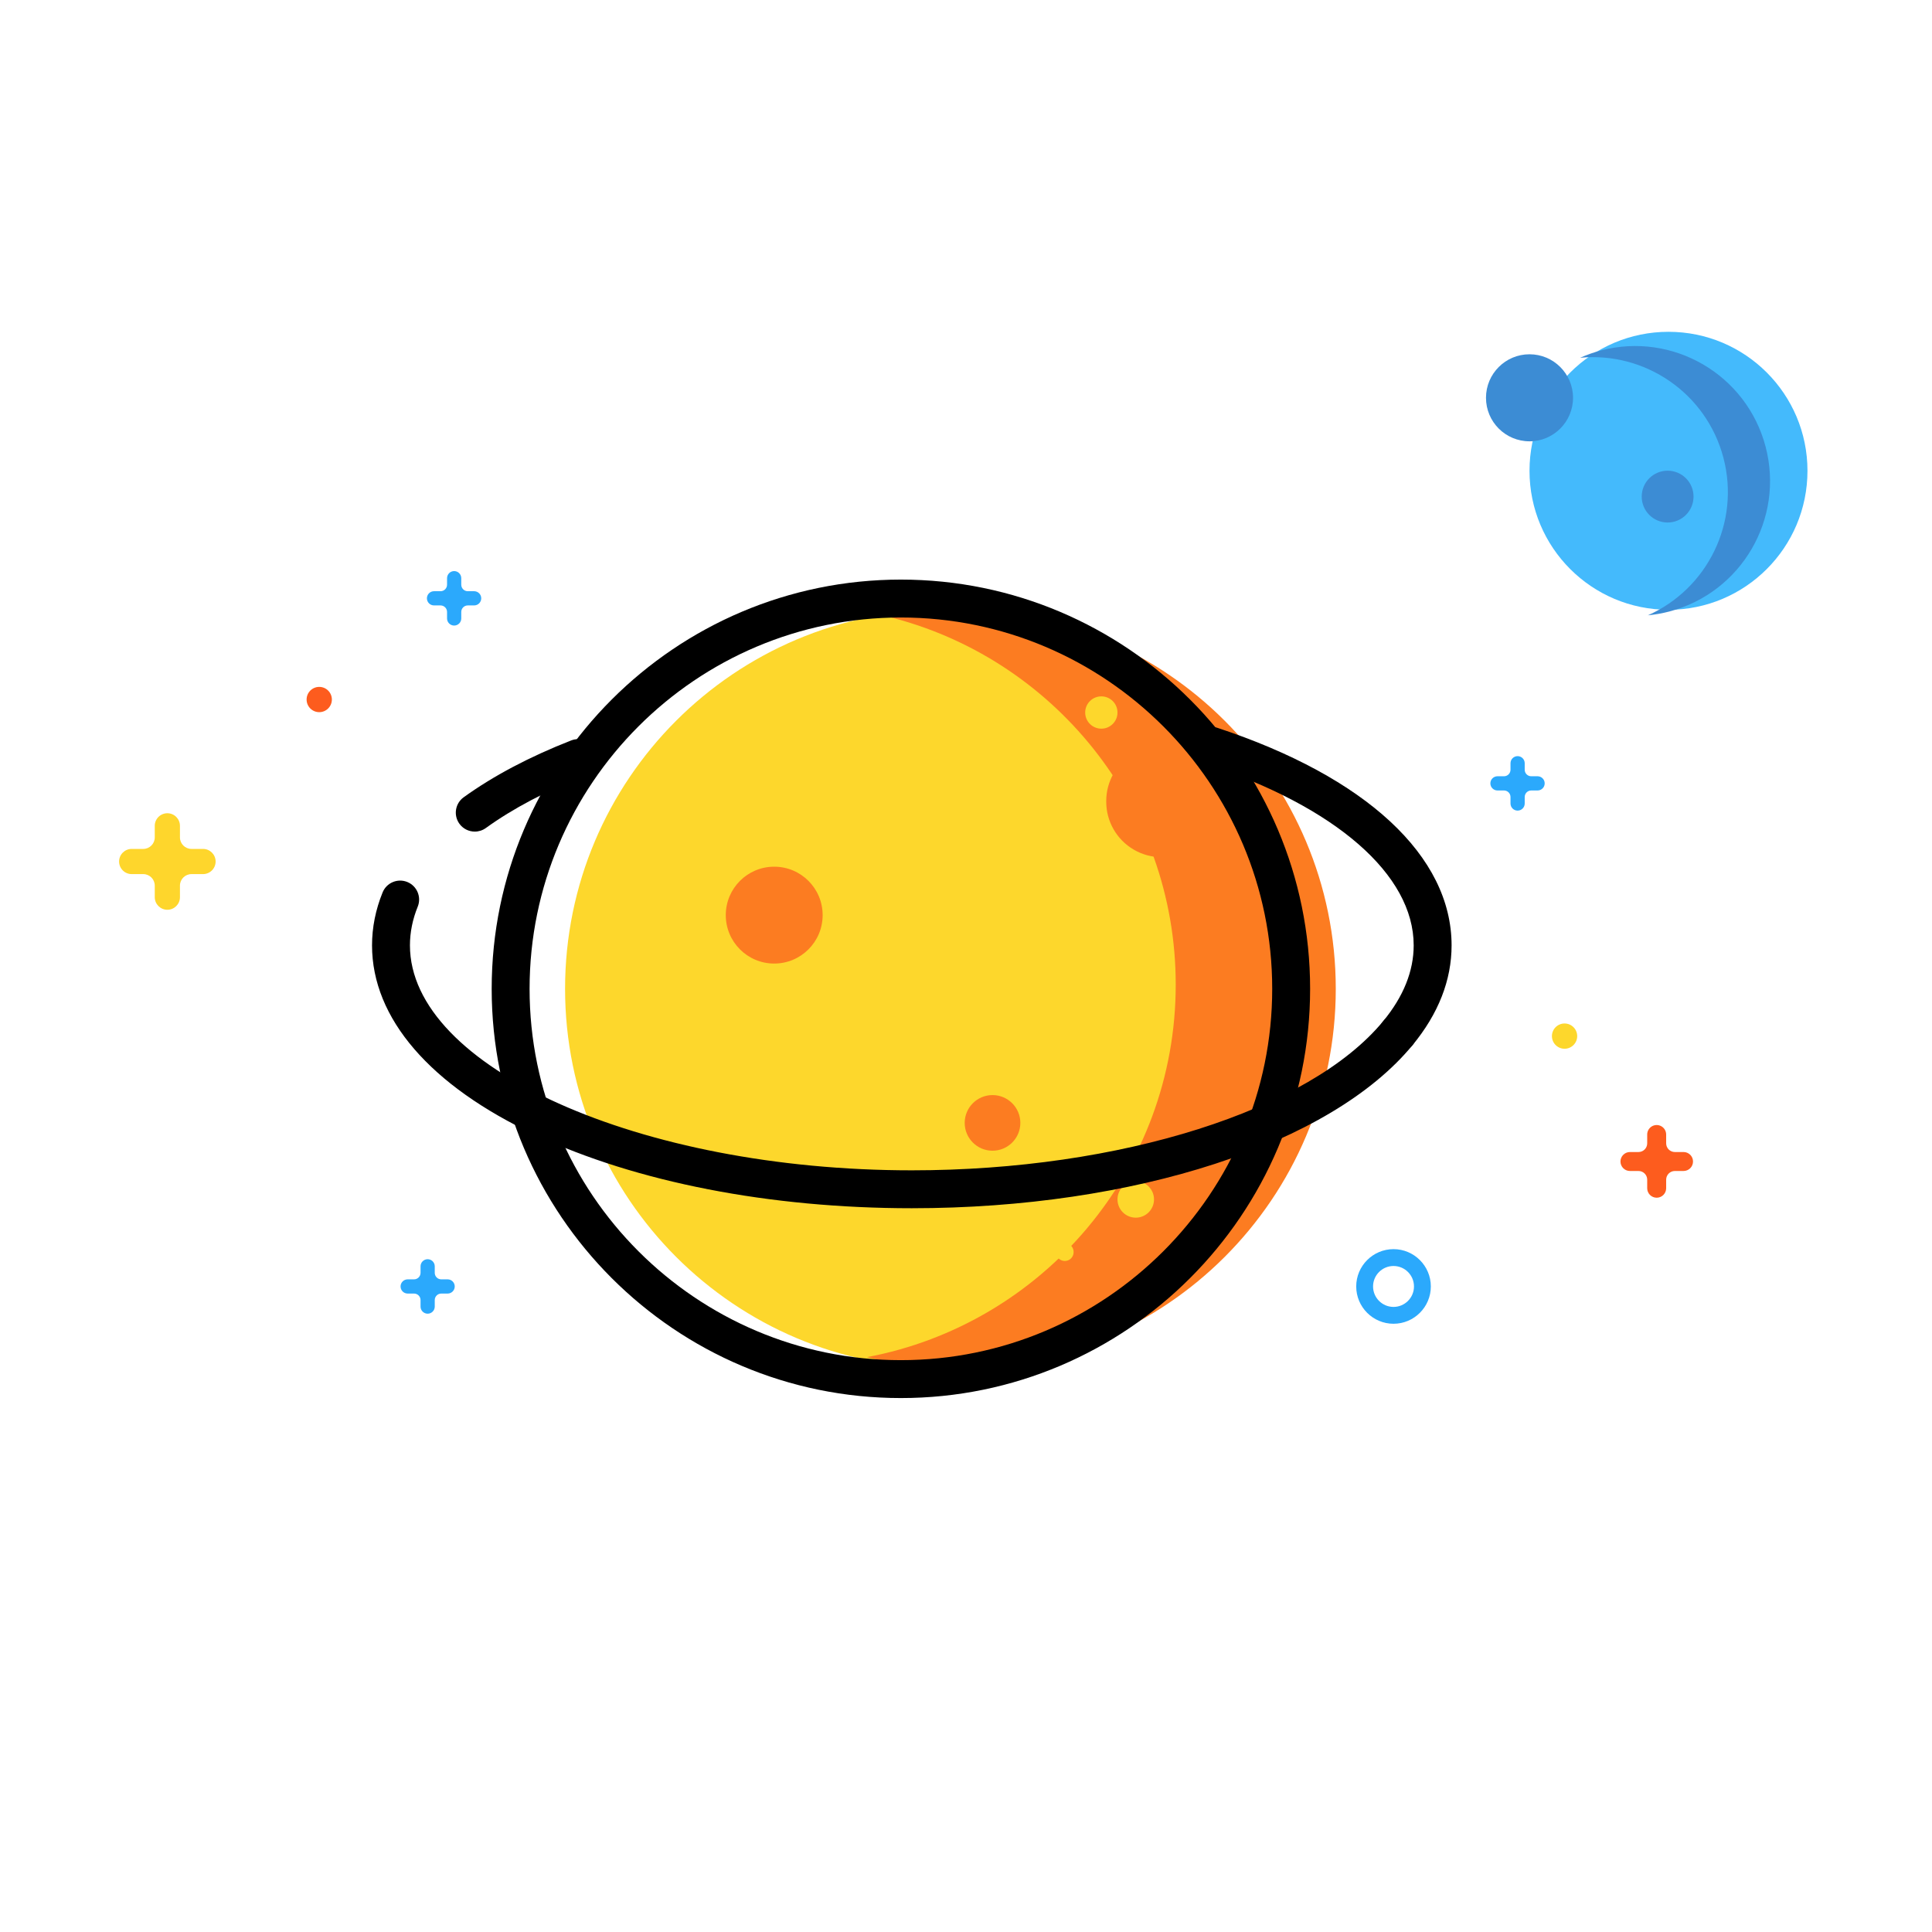
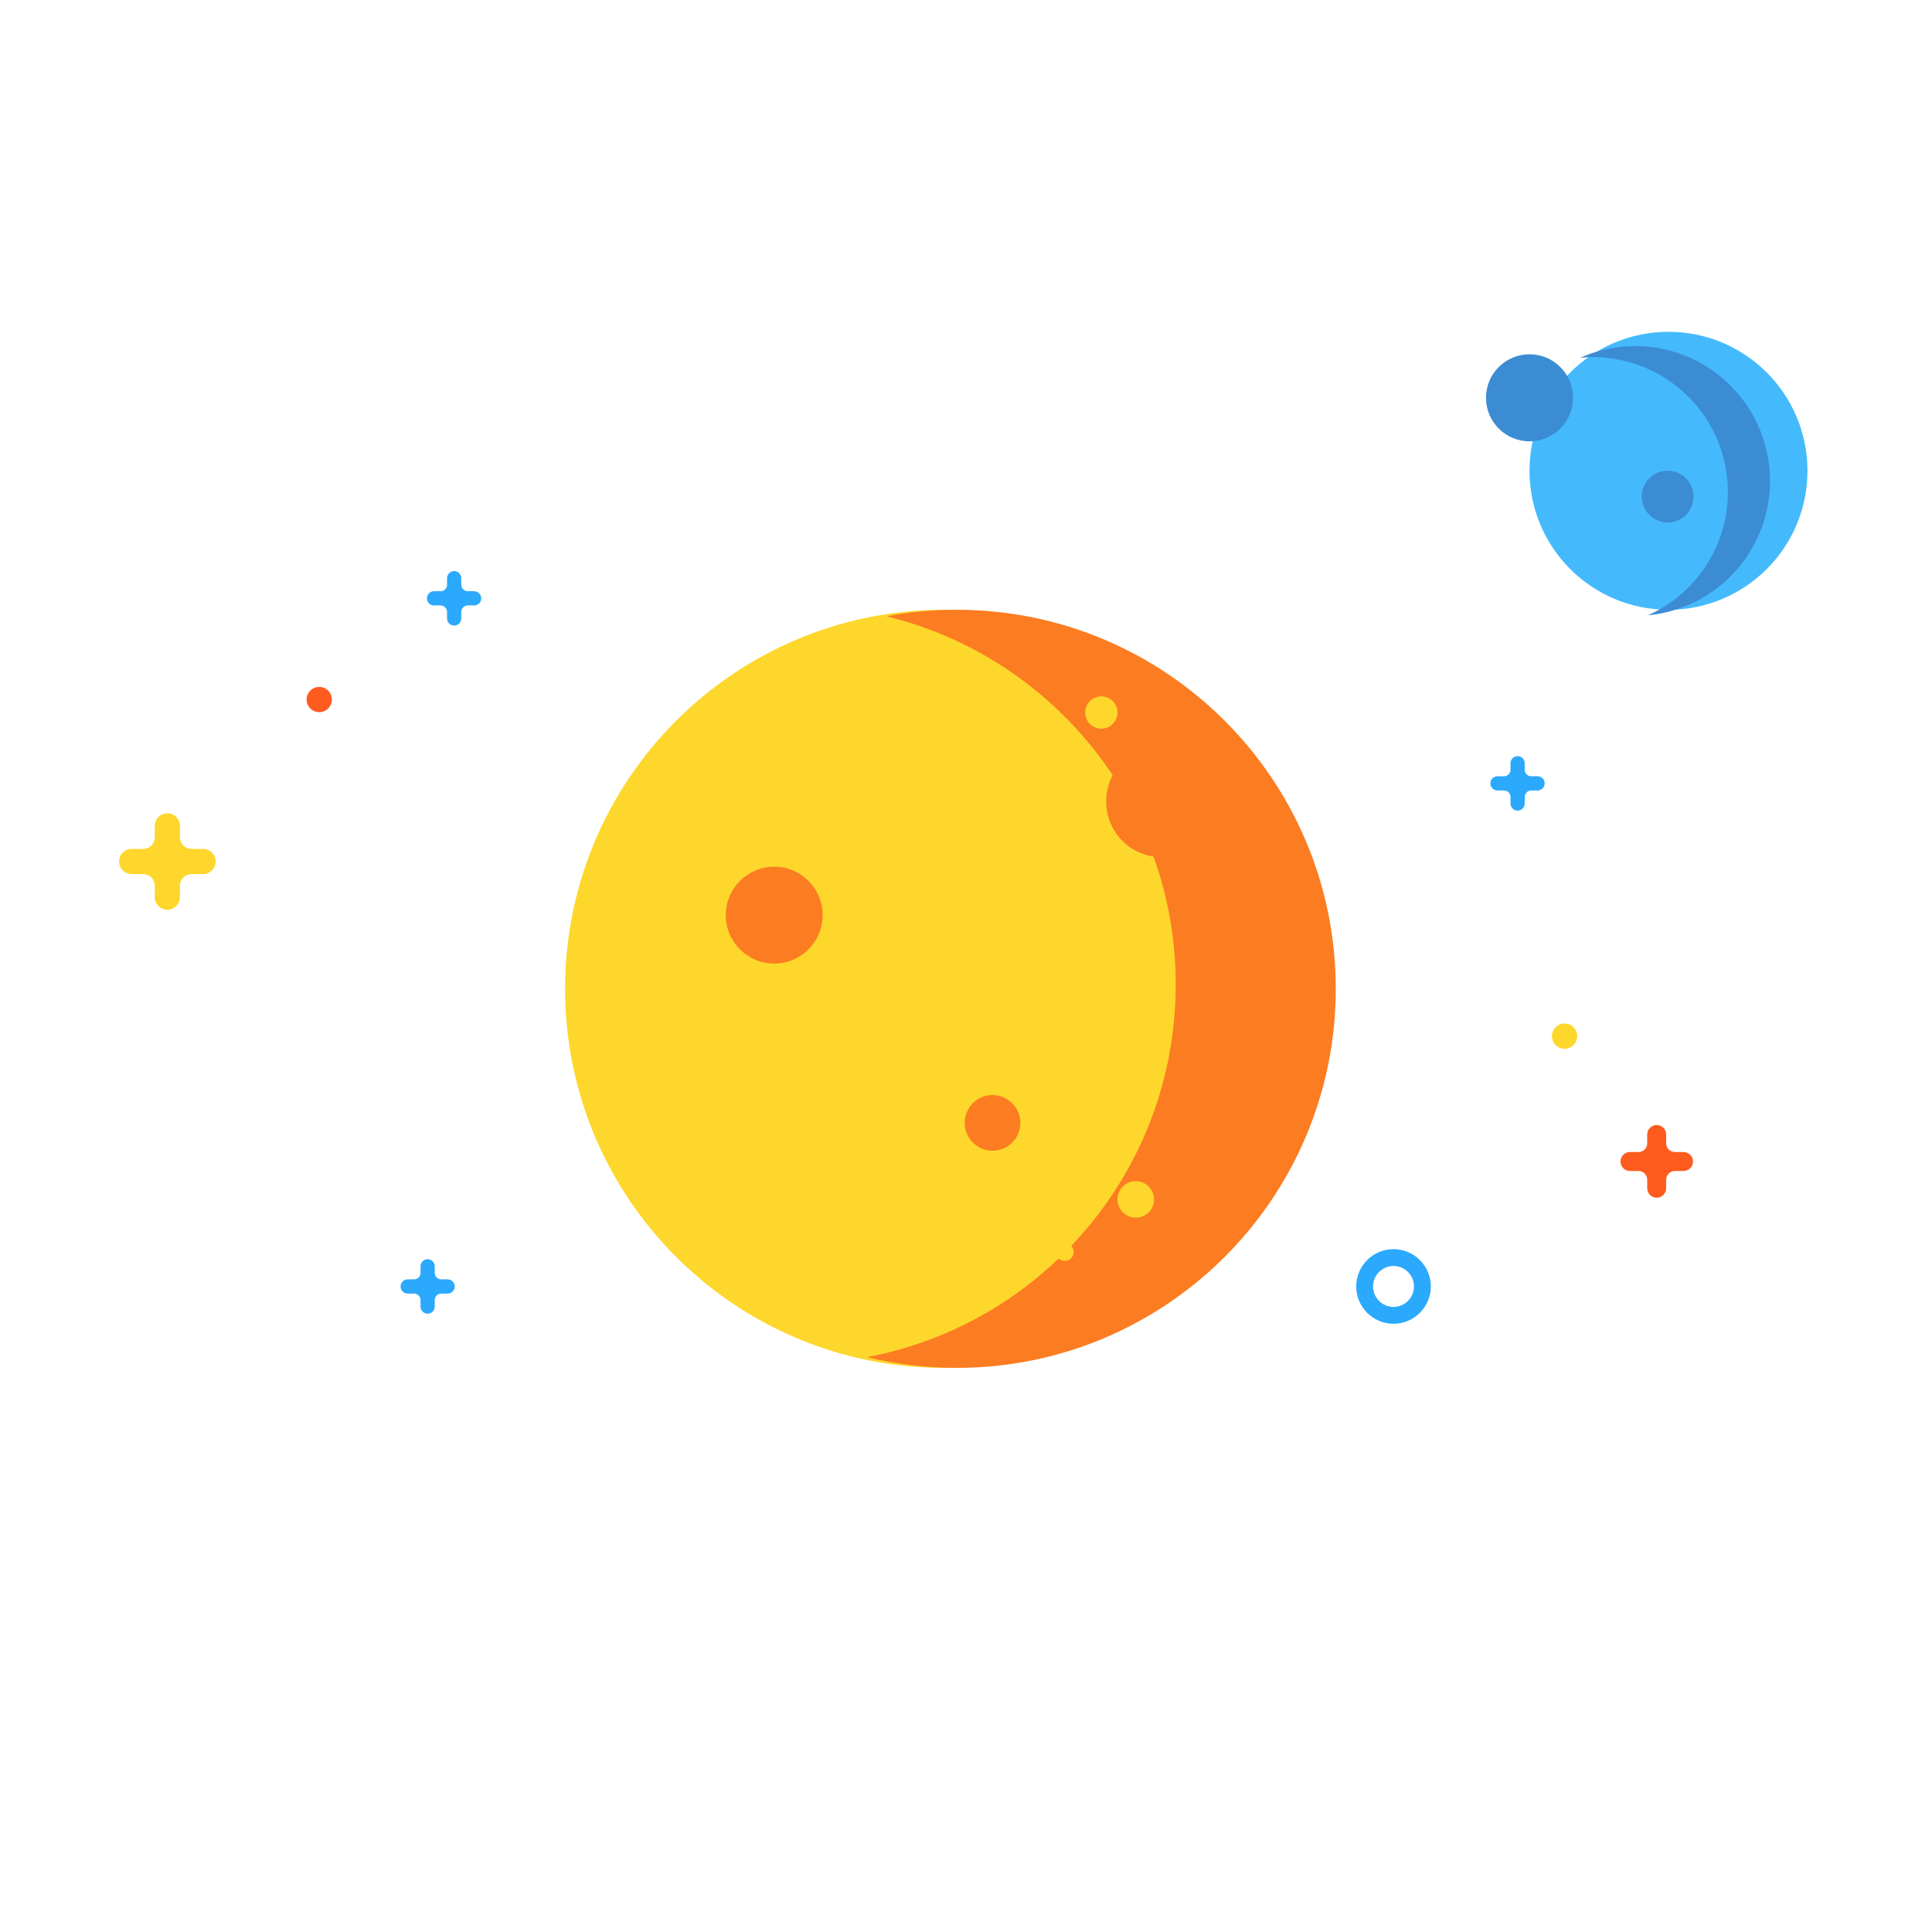
<svg xmlns="http://www.w3.org/2000/svg" viewBox="0 0 1024 1024" class="icon" version="1.1" fill="#000000">
  <g id="SVGRepo_bgCarrier" stroke-width="0" />
  <g id="SVGRepo_tracerCarrier" stroke-linecap="round" stroke-linejoin="round" />
  <g id="SVGRepo_iconCarrier">
-     <path d="M251.643 440.763a10.034 10.034 0 0 1-8.157-4.17c-3.244-4.499-2.226-10.777 2.274-14.023 15.748-11.353 34.913-21.485 56.965-30.116 5.169-2.023 10.994 0.525 13.016 5.694 2.022 5.167-0.527 10.993-5.693 13.015-20.483 8.016-38.159 17.337-52.538 27.705a10.018 10.018 0 0 1-5.867 1.895z" fill="" />
    <path d="M833.594 841.081h20.369" fill="#FEDEBB" />
    <path d="M169.202 370.765m-6.697 0a6.697 6.697 0 1 0 13.394 0 6.697 6.697 0 1 0-13.394 0Z" fill="#FD5C1E" />
    <path d="M835.948 549.164a6.696 6.696 0 1 1-13.394 0 6.696 6.696 0 0 1 6.697-6.697 6.699 6.699 0 0 1 6.697 6.697z" fill="#FDD72C" />
    <path d="M738.596 701.62c-10.904 0-19.774-8.87-19.774-19.772 0-10.904 8.87-19.776 19.774-19.776 10.902 0 19.772 8.872 19.772 19.776 0 10.902-8.87 19.772-19.772 19.772z m0-30.619c-5.979 0-10.845 4.866-10.845 10.847 0 5.979 4.866 10.843 10.845 10.843 5.979 0 10.843-4.863 10.843-10.843 0-5.982-4.863-10.847-10.843-10.847zM247.933 313.354a3.449 3.449 0 0 1-3.453-3.448v-3.454a3.766 3.766 0 1 0-7.532 0v3.454a3.449 3.449 0 0 1-3.453 3.448h-3.454a3.766 3.766 0 0 0 0 7.534h3.454a3.45 3.45 0 0 1 3.453 3.454v3.454a3.766 3.766 0 0 0 7.532 0v-3.454a3.45 3.45 0 0 1 3.453-3.454h3.45a3.768 3.768 0 0 0 0-7.534h-3.45zM811.583 411.434a3.449 3.449 0 0 1-3.453-3.448v-3.454a3.766 3.766 0 1 0-7.532 0v3.454a3.45 3.45 0 0 1-3.453 3.448h-3.453a3.766 3.766 0 0 0 0 7.534h3.453a3.45 3.45 0 0 1 3.453 3.454v3.454a3.766 3.766 0 0 0 7.532 0v-3.454a3.452 3.452 0 0 1 3.453-3.454h3.45a3.768 3.768 0 0 0 0-7.534h-3.45zM233.883 678.081a3.45 3.45 0 0 1-3.454-3.454v-3.453a3.766 3.766 0 1 0-7.532 0v3.453a3.453 3.453 0 0 1-3.454 3.454h-3.45a3.768 3.768 0 0 0 0 7.534h3.45a3.45 3.45 0 0 1 3.454 3.448v3.454a3.766 3.766 0 1 0 7.532 0v-3.454a3.45 3.45 0 0 1 3.454-3.448h3.454a3.768 3.768 0 0 0 0-7.534h-3.454z" fill="#2BA9FC" />
    <path d="M887.704 610.599a4.607 4.607 0 0 1-4.604-4.609v-4.604a5.025 5.025 0 1 0-10.049 0v4.604a4.61 4.61 0 0 1-4.609 4.609h-4.604a5.025 5.025 0 0 0 0 10.049h4.604a4.606 4.606 0 0 1 4.609 4.604v4.609a5.025 5.025 0 0 0 10.049 0v-4.609a4.604 4.604 0 0 1 4.604-4.604h4.609a5.026 5.026 0 0 0 5.024-5.027 5.022 5.022 0 0 0-5.024-5.022h-4.609z" fill="#FD5C1E" />
    <path d="M101.493 449.945a6.115 6.115 0 0 1-6.117-6.117v-6.117a6.676 6.676 0 0 0-6.673-6.675 6.679 6.679 0 0 0-6.675 6.675v6.117a6.113 6.113 0 0 1-6.115 6.117h-6.117a6.672 6.672 0 0 0-6.673 6.675 6.668 6.668 0 0 0 6.673 6.671h6.117a6.113 6.113 0 0 1 6.115 6.117v6.122a6.672 6.672 0 0 0 6.675 6.667 6.669 6.669 0 0 0 6.673-6.667v-6.122c0-3.379 2.736-6.117 6.117-6.117h6.115a6.669 6.669 0 0 0 6.675-6.671 6.673 6.673 0 0 0-6.675-6.675h-6.115z" fill="#FED62C" />
    <path d="M701.289 524.098c0 110.955-89.949 200.904-200.906 200.904-110.958 0-200.883-89.949-200.883-200.904 0-110.955 89.925-200.904 200.883-200.904 110.956 0 200.906 89.949 200.906 200.904z" fill="#FDD72C" />
    <path d="M507.081 323.195a201.785 201.785 0 0 0-37.226 3.458c87.978 21.377 153.305 100.661 153.305 195.214 0 98.238-70.513 179.99-163.681 197.447a201.272 201.272 0 0 0 47.604 5.69c110.955 0 200.904-89.949 200.904-200.904-0.001-110.955-89.95-200.905-200.905-200.905zM436.018 485.034c0 14.175-11.494 25.671-25.673 25.671s-25.668-11.497-25.668-25.671c0-14.179 11.489-25.671 25.668-25.671 14.179 0 25.673 11.492 25.673 25.671z" fill="#FC7C21" />
    <path d="M615.719 424.763m-29.393 0a29.393 29.393 0 1 0 58.785 0 29.393 29.393 0 1 0-58.785 0Z" fill="#FC7C21" />
    <path d="M540.801 595.156c0 8.144-6.601 14.745-14.745 14.745s-14.745-6.601-14.745-14.745c0-8.14 6.601-14.741 14.745-14.741 8.144 0.001 14.745 6.601 14.745 14.741z" fill="#FC7C21" />
    <path d="M583.732 377.65m-8.563 0a8.563 8.563 0 1 0 17.126 0 8.563 8.563 0 1 0-17.126 0Z" fill="#FDD72C" />
    <path d="M601.974 635.712m-9.679 0a9.679 9.679 0 1 0 19.358 0 9.679 9.679 0 1 0-19.358 0Z" fill="#FDD72C" />
    <path d="M564.375 663.615m-4.657 0a4.657 4.657 0 1 0 9.313 0 4.657 4.657 0 1 0-9.313 0Z" fill="#FDD72C" />
-     <path d="M477.482 740.999c-119.589 0-216.881-97.302-216.881-216.901s97.293-216.901 216.881-216.901c119.601 0 216.905 97.302 216.905 216.901S597.083 740.999 477.482 740.999z m0-413.711c-108.51 0-196.791 88.288-196.791 196.81s88.28 196.81 196.791 196.81c108.525 0 196.814-88.288 196.814-196.81S586.006 327.288 477.482 327.288z" fill="" />
-     <path d="M483.269 640.386c-75.169 0-146-13.784-199.444-38.814-55.87-26.166-86.639-61.862-86.639-100.515 0-9.466 1.884-18.902 5.6-28.053 2.087-5.145 7.943-7.615 13.086-5.53 5.14 2.089 7.616 7.946 5.528 13.086-2.736 6.74-4.123 13.636-4.123 20.498 0 64.634 121.809 119.239 265.992 119.239 110.459 0 210.874-31.779 249.869-79.078 3.525-4.282 9.86-4.894 14.139-1.361 4.282 3.527 4.89 9.86 1.361 14.139-43.263 52.48-147.428 86.389-265.369 86.389z" fill="" />
-     <path d="M740.88 557.652a9.993 9.993 0 0 1-6.383-2.296c-4.282-3.529-4.89-9.86-1.361-14.139 10.712-12.995 16.145-26.506 16.145-40.161 0-37.471-41.284-73.451-110.434-96.249-5.269-1.735-8.132-7.416-6.394-12.685 1.735-5.269 7.414-8.132 12.685-6.394 78.951 26.026 124.233 68.063 124.233 115.328 0 18.442-6.976 36.253-20.736 52.94a10.017 10.017 0 0 1-7.755 3.655z" fill="" />
    <path d="M884.334 249.529m-73.664 0a73.664 73.664 0 1 0 147.329 0 73.664 73.664 0 1 0-147.329 0Z" fill="#44BAFC" />
    <path d="M810.671 210.839m-23.066 0a23.066 23.066 0 1 0 46.132 0 23.066 23.066 0 1 0-46.132 0Z" fill="#3C8CD4" />
    <path d="M883.873 263.207m-13.734 0a13.734 13.734 0 1 0 27.469 0 13.734 13.734 0 1 0-27.469 0Z" fill="#3C8CD4" />
    <path d="M848.43 185.775a72.445 72.445 0 0 0-10.939 3.854c34.286-3.313 66.894 18.591 75.952 52.977 9.053 34.391-8.539 69.51-40.011 83.514a71.981 71.981 0 0 0 11.418-2.031c38.195-10.059 61.001-49.171 50.945-87.368-10.058-38.193-49.17-61.004-87.365-50.945z" fill="#3C8CD4" />
  </g>
</svg>
